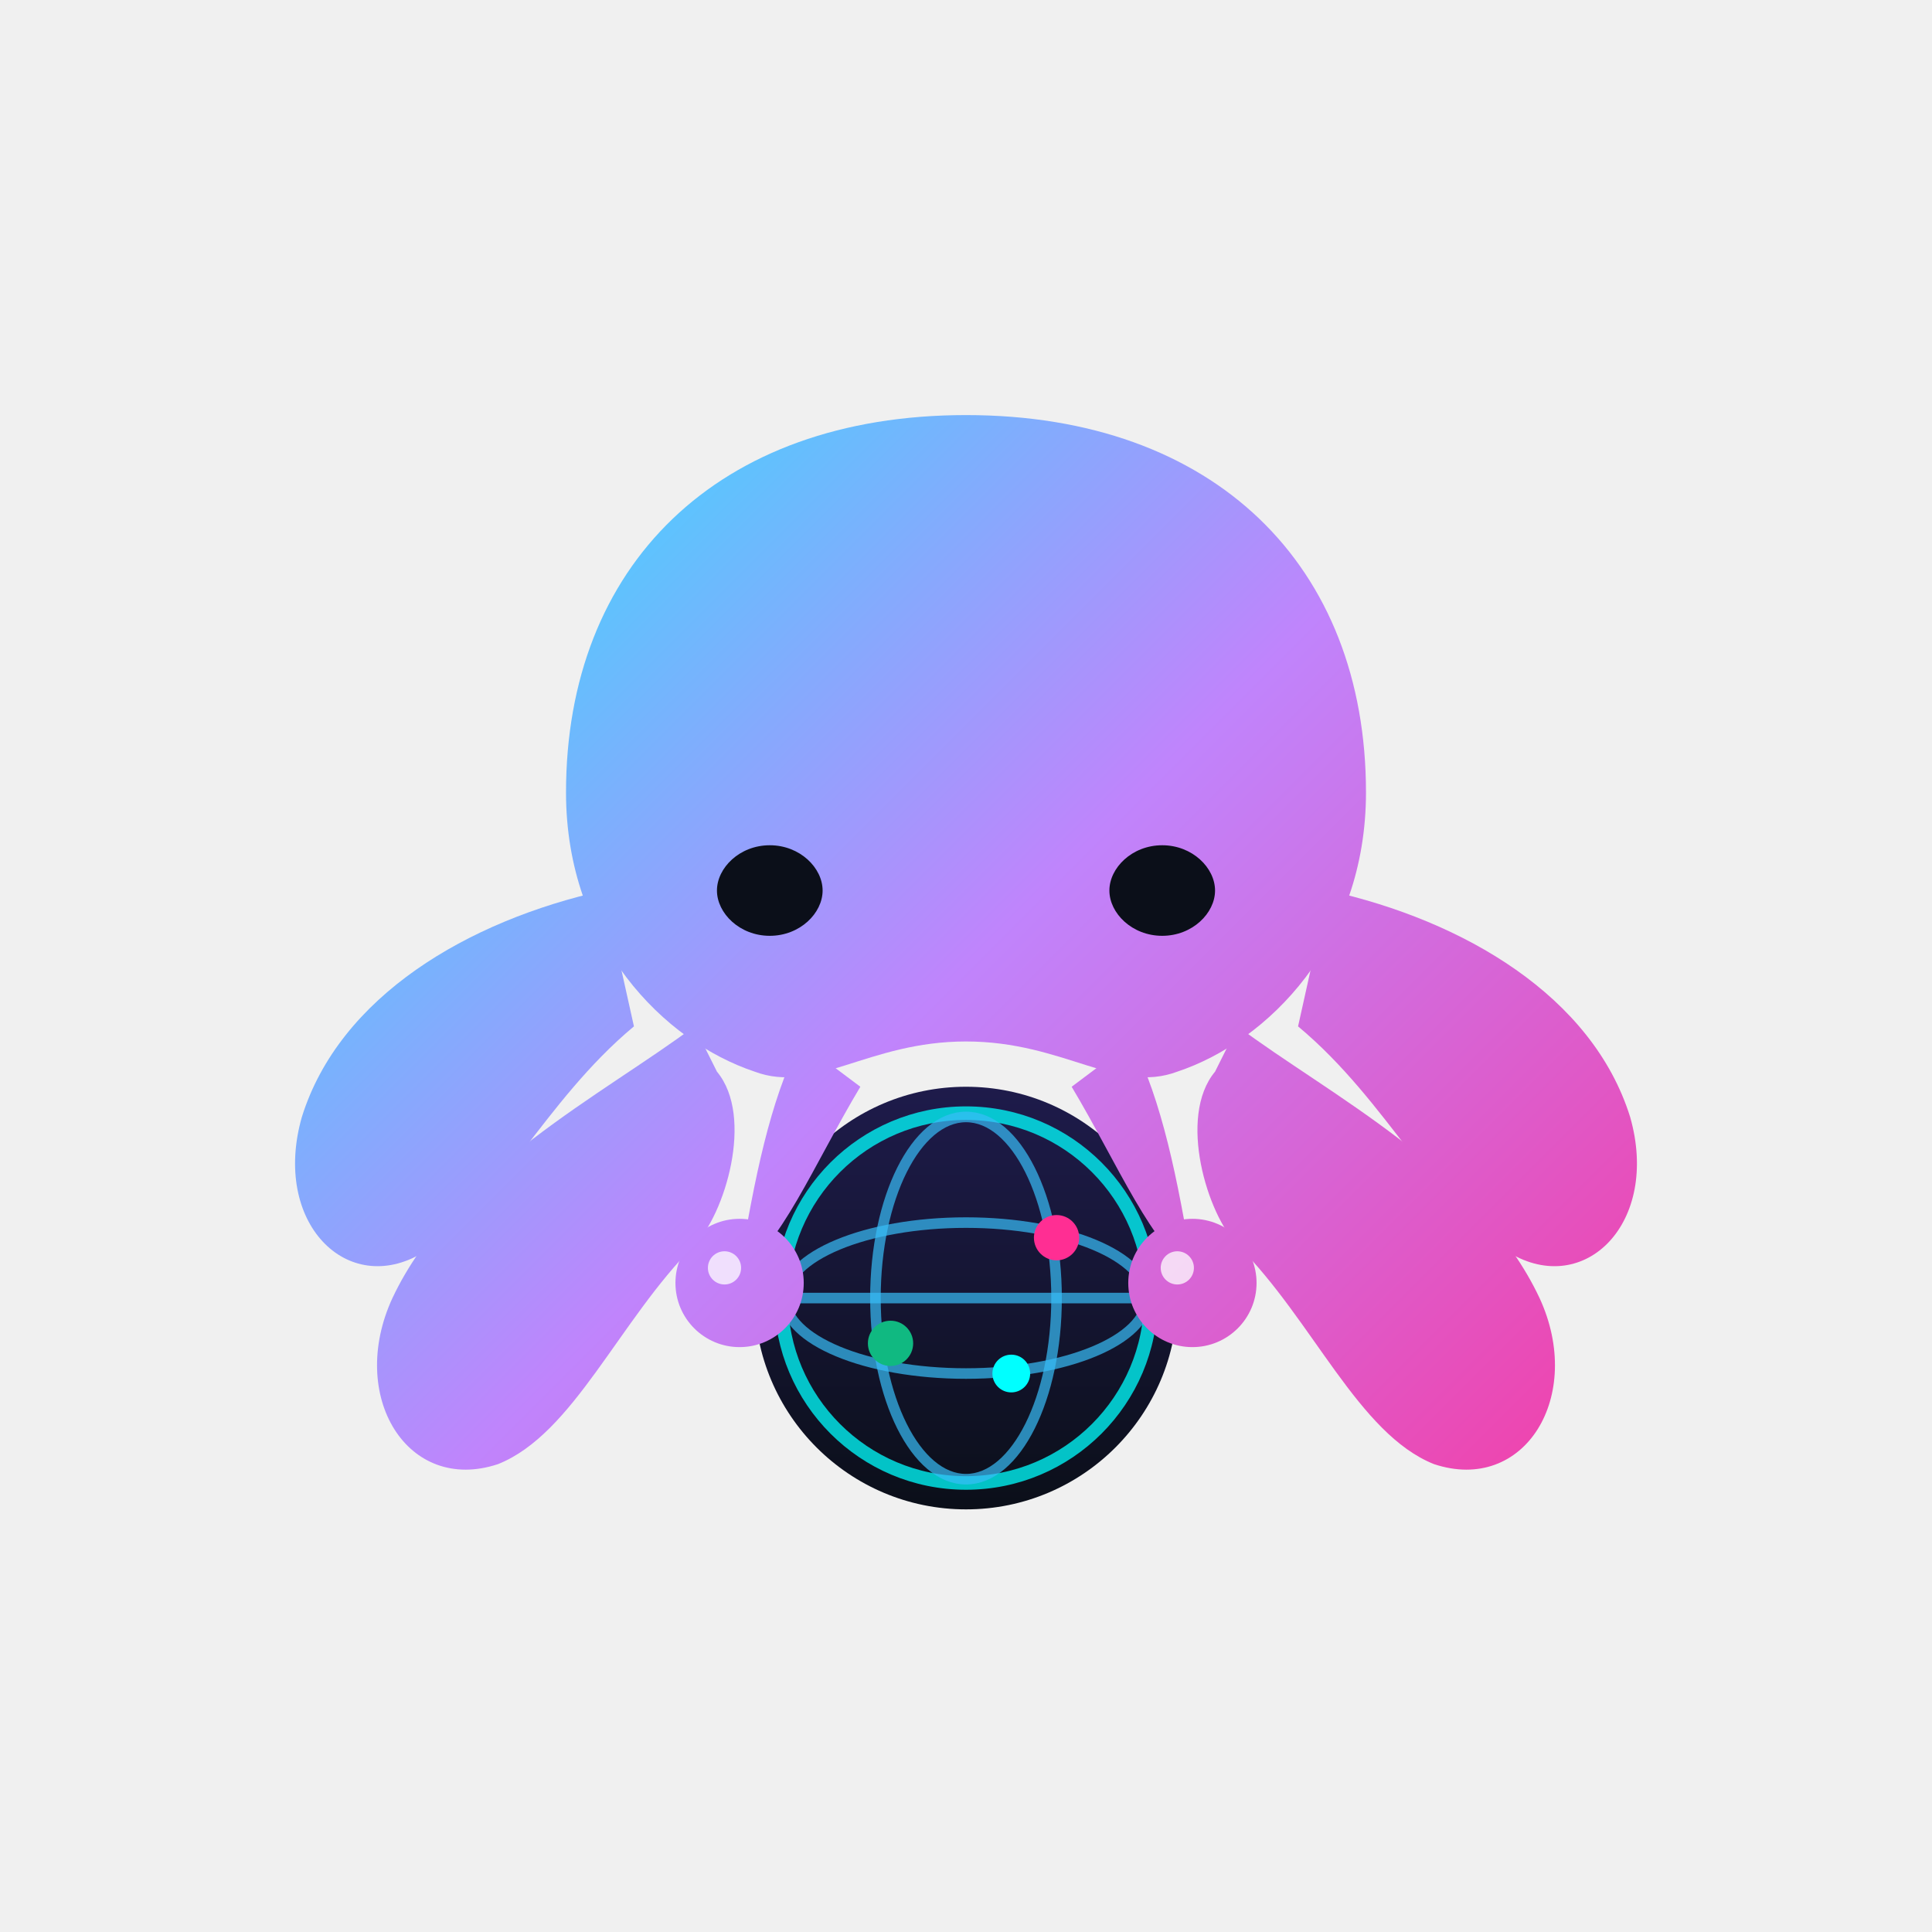
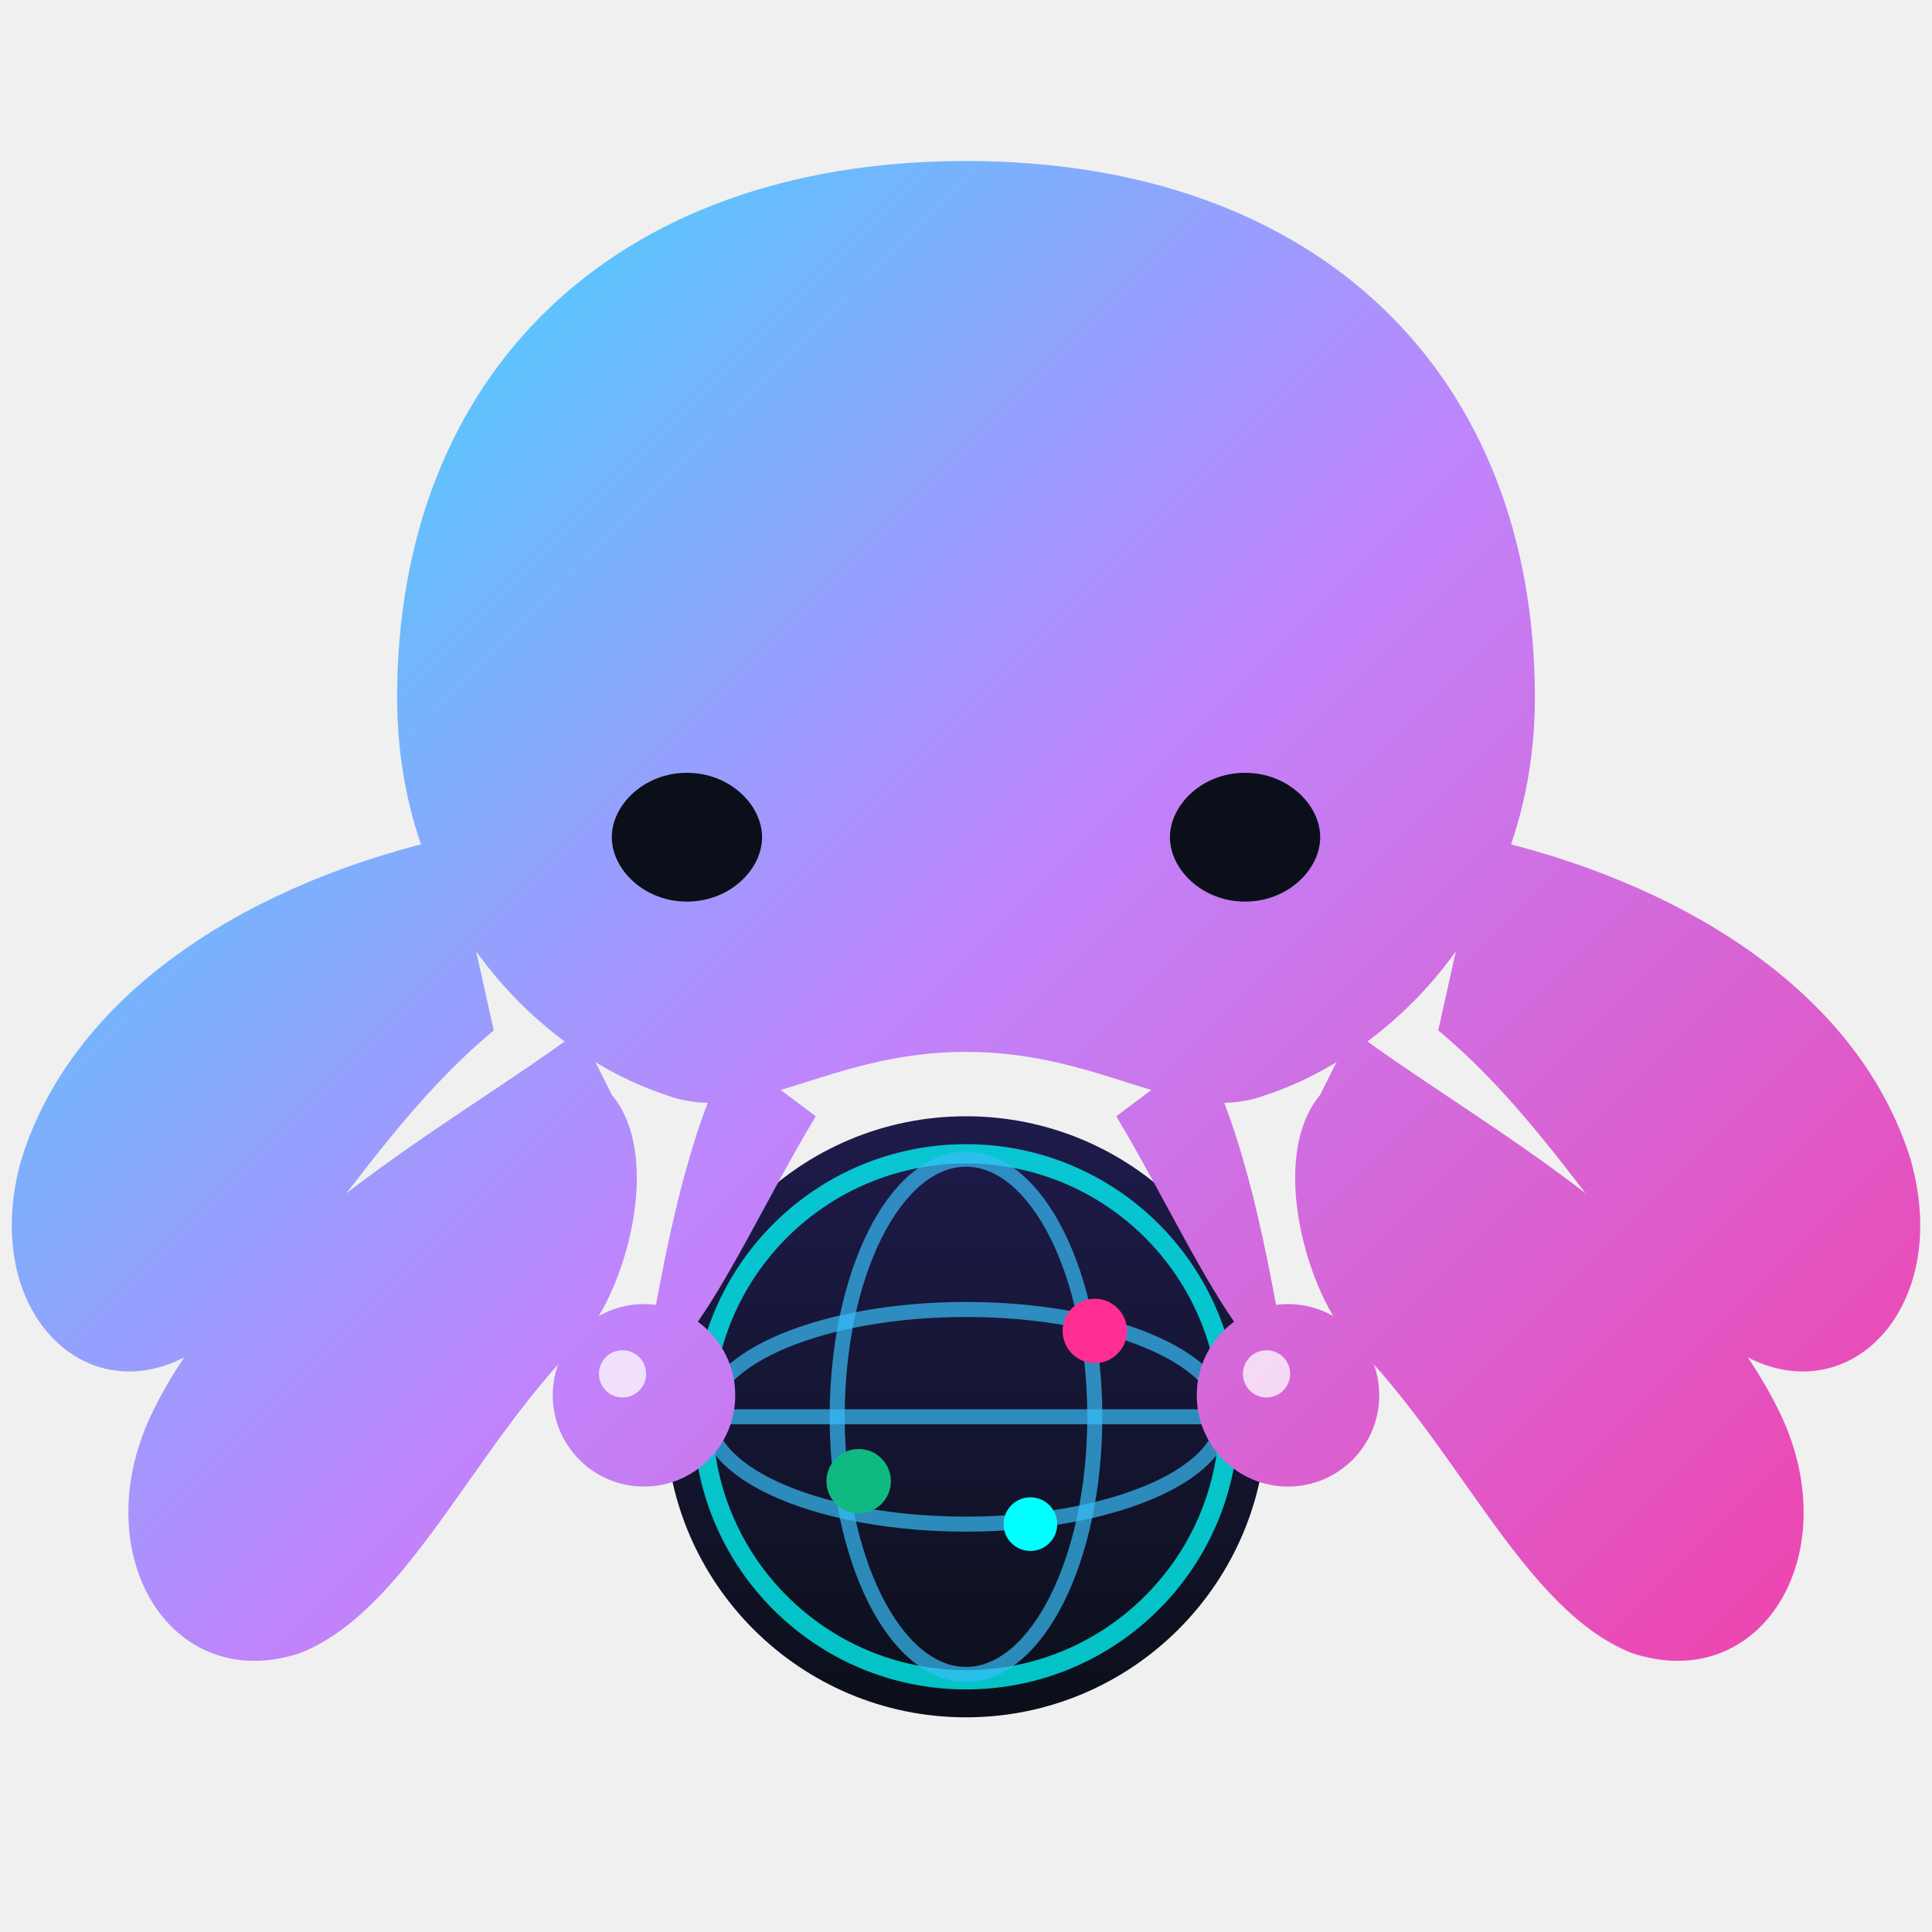
- <svg xmlns="http://www.w3.org/2000/svg" width="256" height="256" viewBox="0 0 256 256" fill="none">
+ <svg xmlns="http://www.w3.org/2000/svg" width="256" height="256" viewBox="38 40 180 180" fill="none">
  <defs>
    <linearGradient id="octoGradient" x1="32" y1="32" x2="224" y2="224" gradientUnits="userSpaceOnUse">
      <stop offset="0%" stop-color="#00FFFF" />
      <stop offset="50%" stop-color="#C084FC" />
      <stop offset="100%" stop-color="#FF2E93" />
    </linearGradient>
    <linearGradient id="globeDarkGrad" x1="128" y1="144" x2="128" y2="200" gradientUnits="userSpaceOnUse">
      <stop offset="0%" stop-color="#1E1B4B" />
      <stop offset="100%" stop-color="#0B0F19" />
    </linearGradient>
  </defs>
  <g fill="url(#octoGradient)">
    <path d="M128 55 C95 55 75 75 75 105 C75 125 88 138 100 142 C108 145 115 138 128 138 C141 138 148 145 156 142 C168 138 181 125 181 105 C181 75 161 55 128 55 Z" />
    <path d="M102 112 C98 112 95 115 95 118 C95 121 98 124 102 124 C106 124 109 121 109 118 C109 115 106 112 102 112 Z" fill="#0B0F19" />
    <path d="M154 112 C150 112 147 115 147 118 C147 121 150 124 154 124 C158 124 161 121 161 118 C161 115 158 112 154 112 Z" fill="#0B0F19" />
    <path d="M92 136 C80 145 60 155 52 172 C46 185 54 198 66 194 C76 190 82 175 92 165 C96 161 100 148 95 142 Z" />
    <path d="M80 118 C62 122 45 132 40 148 C36 162 46 172 56 166 C66 160 72 146 84 136 Z" />
    <path d="M164 136 C176 145 196 155 204 172 C210 185 202 198 190 194 C180 190 174 175 164 165 C160 161 156 148 161 142 Z" />
    <path d="M176 118 C194 122 211 132 216 148 C220 162 210 172 200 166 C190 160 184 146 172 136 Z" />
  </g>
  <g>
    <circle cx="128" cy="172" r="28" fill="url(#globeDarkGrad)" />
    <circle cx="128" cy="172" r="24.5" fill="none" stroke="#00FFFF" stroke-width="1.8" opacity="0.75" />
    <ellipse cx="128" cy="172" rx="24" ry="10" fill="none" stroke="#38BDF8" stroke-width="1.4" opacity="0.7" />
    <ellipse cx="128" cy="172" rx="12" ry="24" fill="none" stroke="#38BDF8" stroke-width="1.4" opacity="0.7" />
    <line x1="104" y1="172" x2="152" y2="172" stroke="#38BDF8" stroke-width="1.4" opacity="0.7" />
    <circle cx="140" cy="164" r="3" fill="#FF2E93" />
    <circle cx="118" cy="178" r="3" fill="#10B981" />
    <circle cx="134" cy="182" r="2.5" fill="#00FFFF" />
  </g>
  <g fill="url(#octoGradient)">
    <path d="M106 138 C102 146 100 156 98 168 C103 166 108 154 114 144 Z" />
    <path d="M150 138 C154 146 156 156 158 168 C153 166 148 154 142 144 Z" />
  </g>
  <g>
    <circle cx="98" cy="170" r="8.5" fill="url(#octoGradient)" />
    <circle cx="96" cy="168" r="2.2" fill="#FFFFFF" opacity="0.75" />
    <circle cx="158" cy="170" r="8.5" fill="url(#octoGradient)" />
    <circle cx="156" cy="168" r="2.2" fill="#FFFFFF" opacity="0.75" />
  </g>
</svg>
